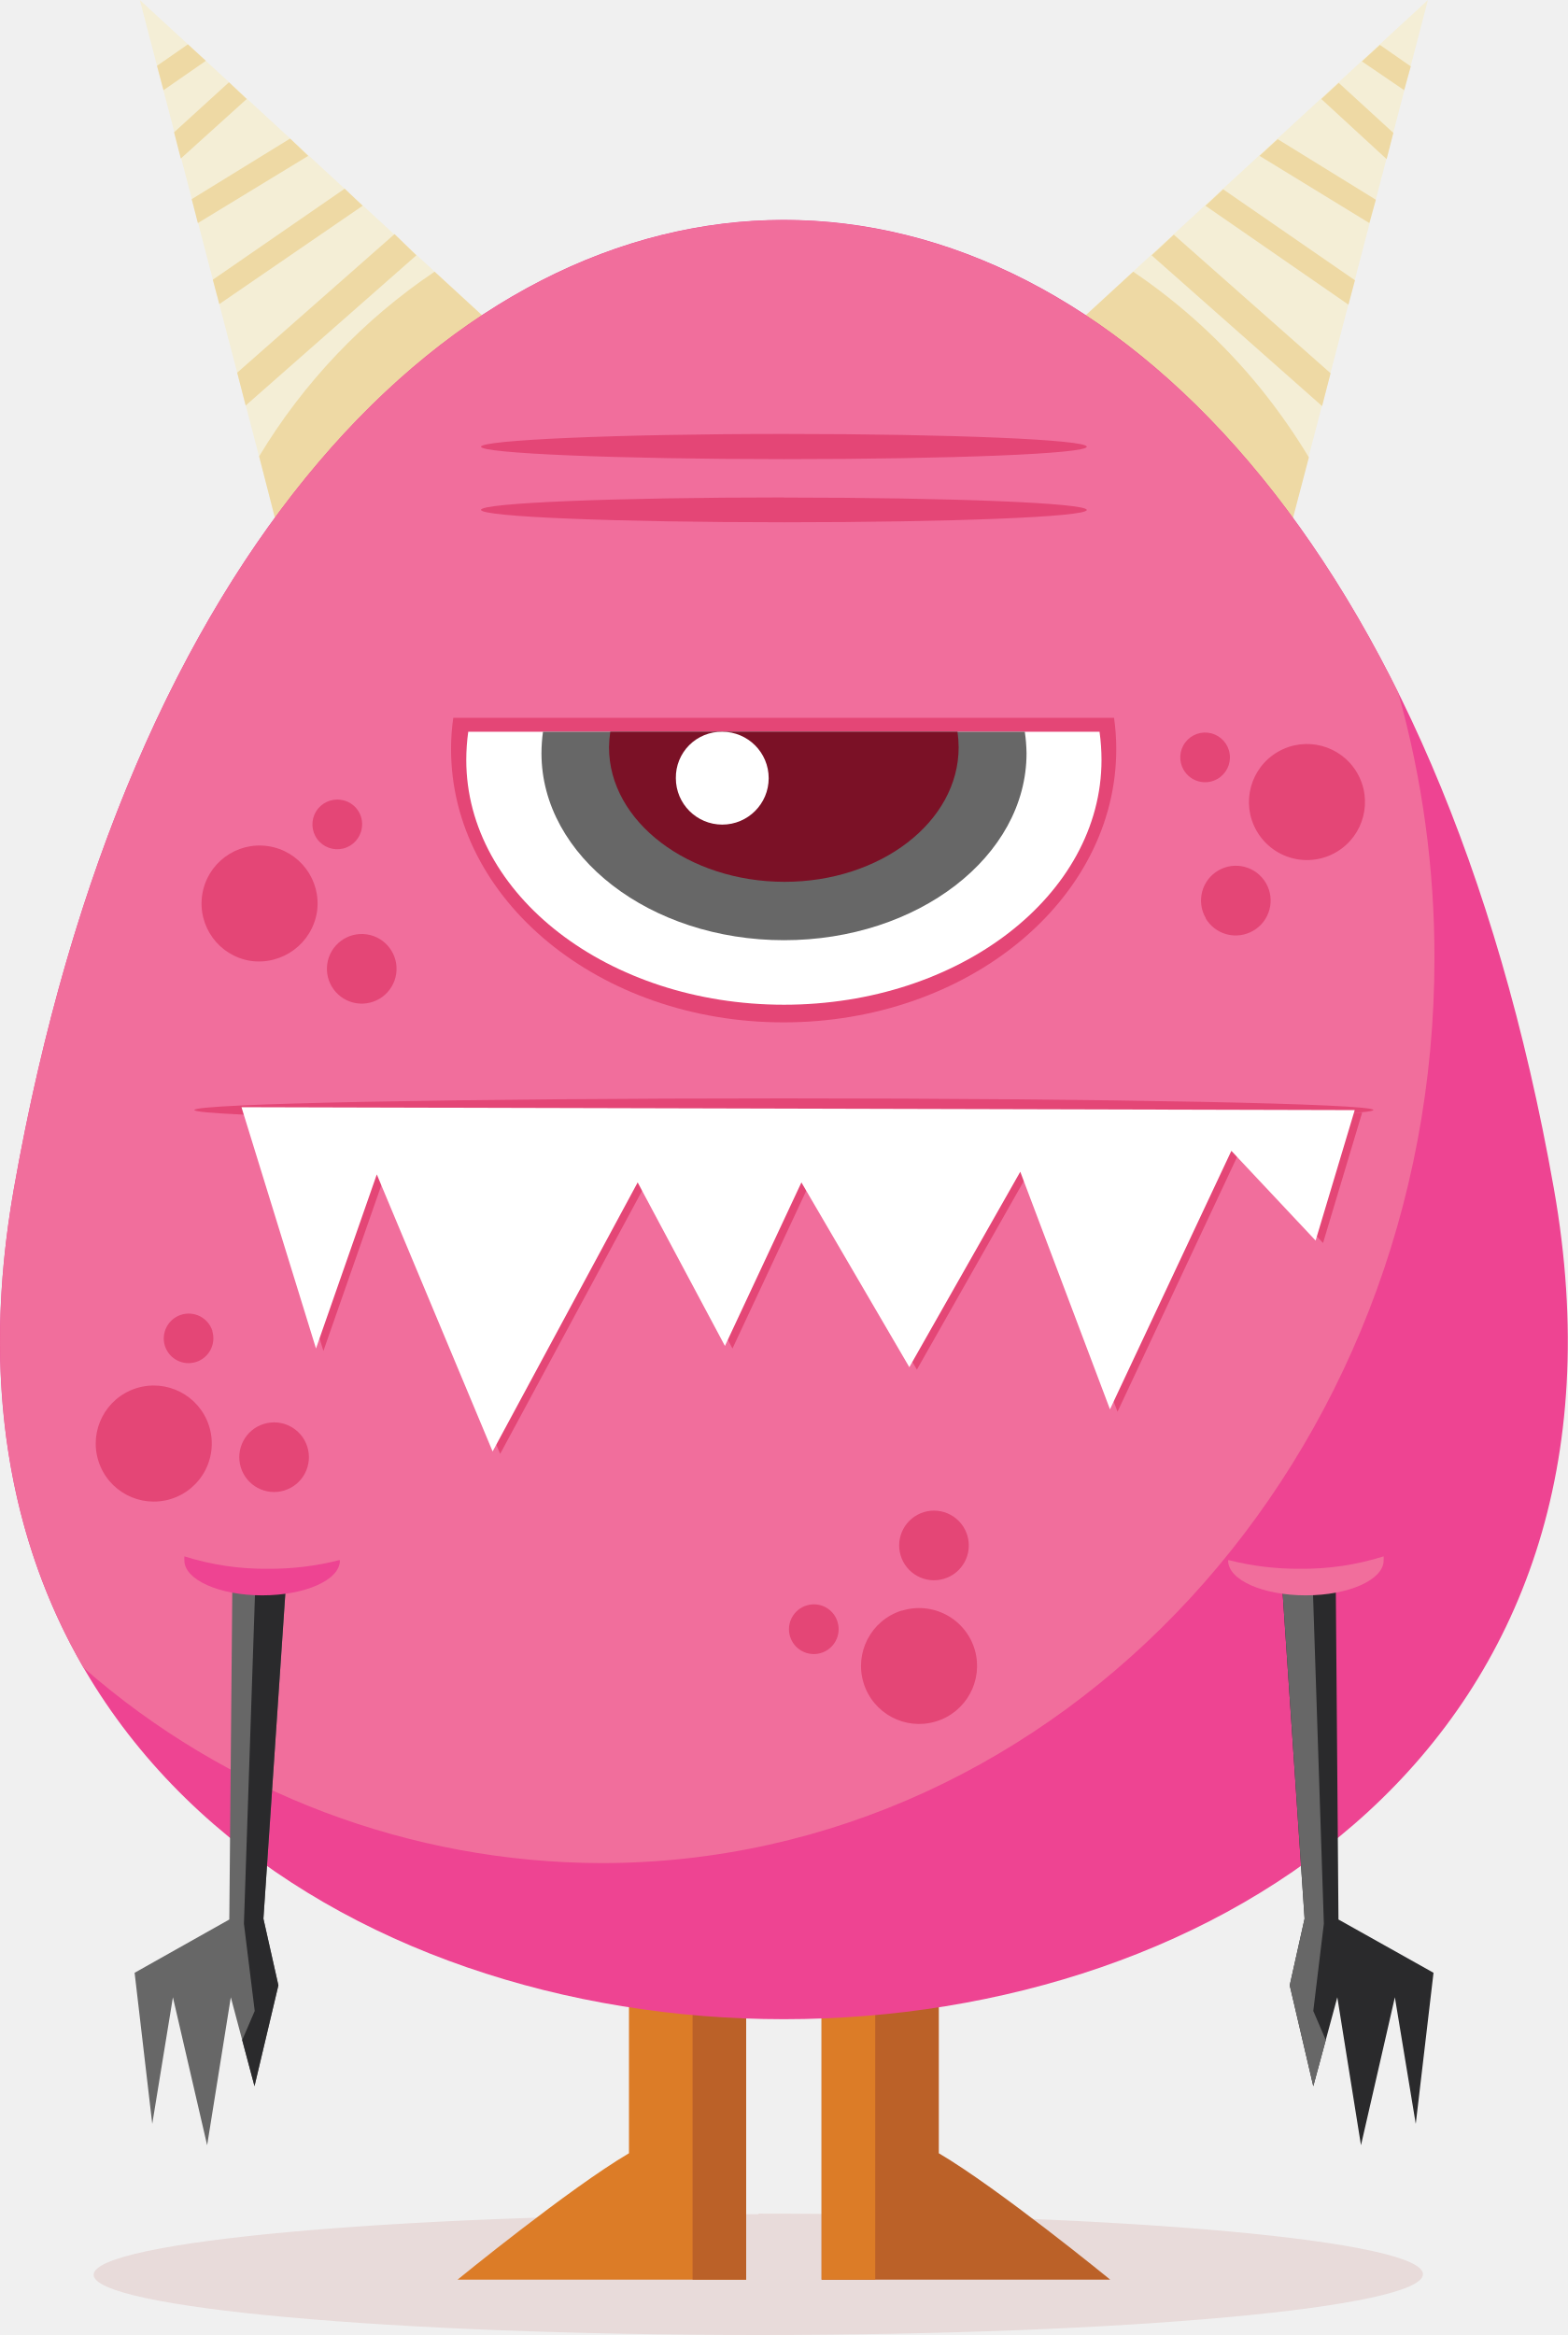
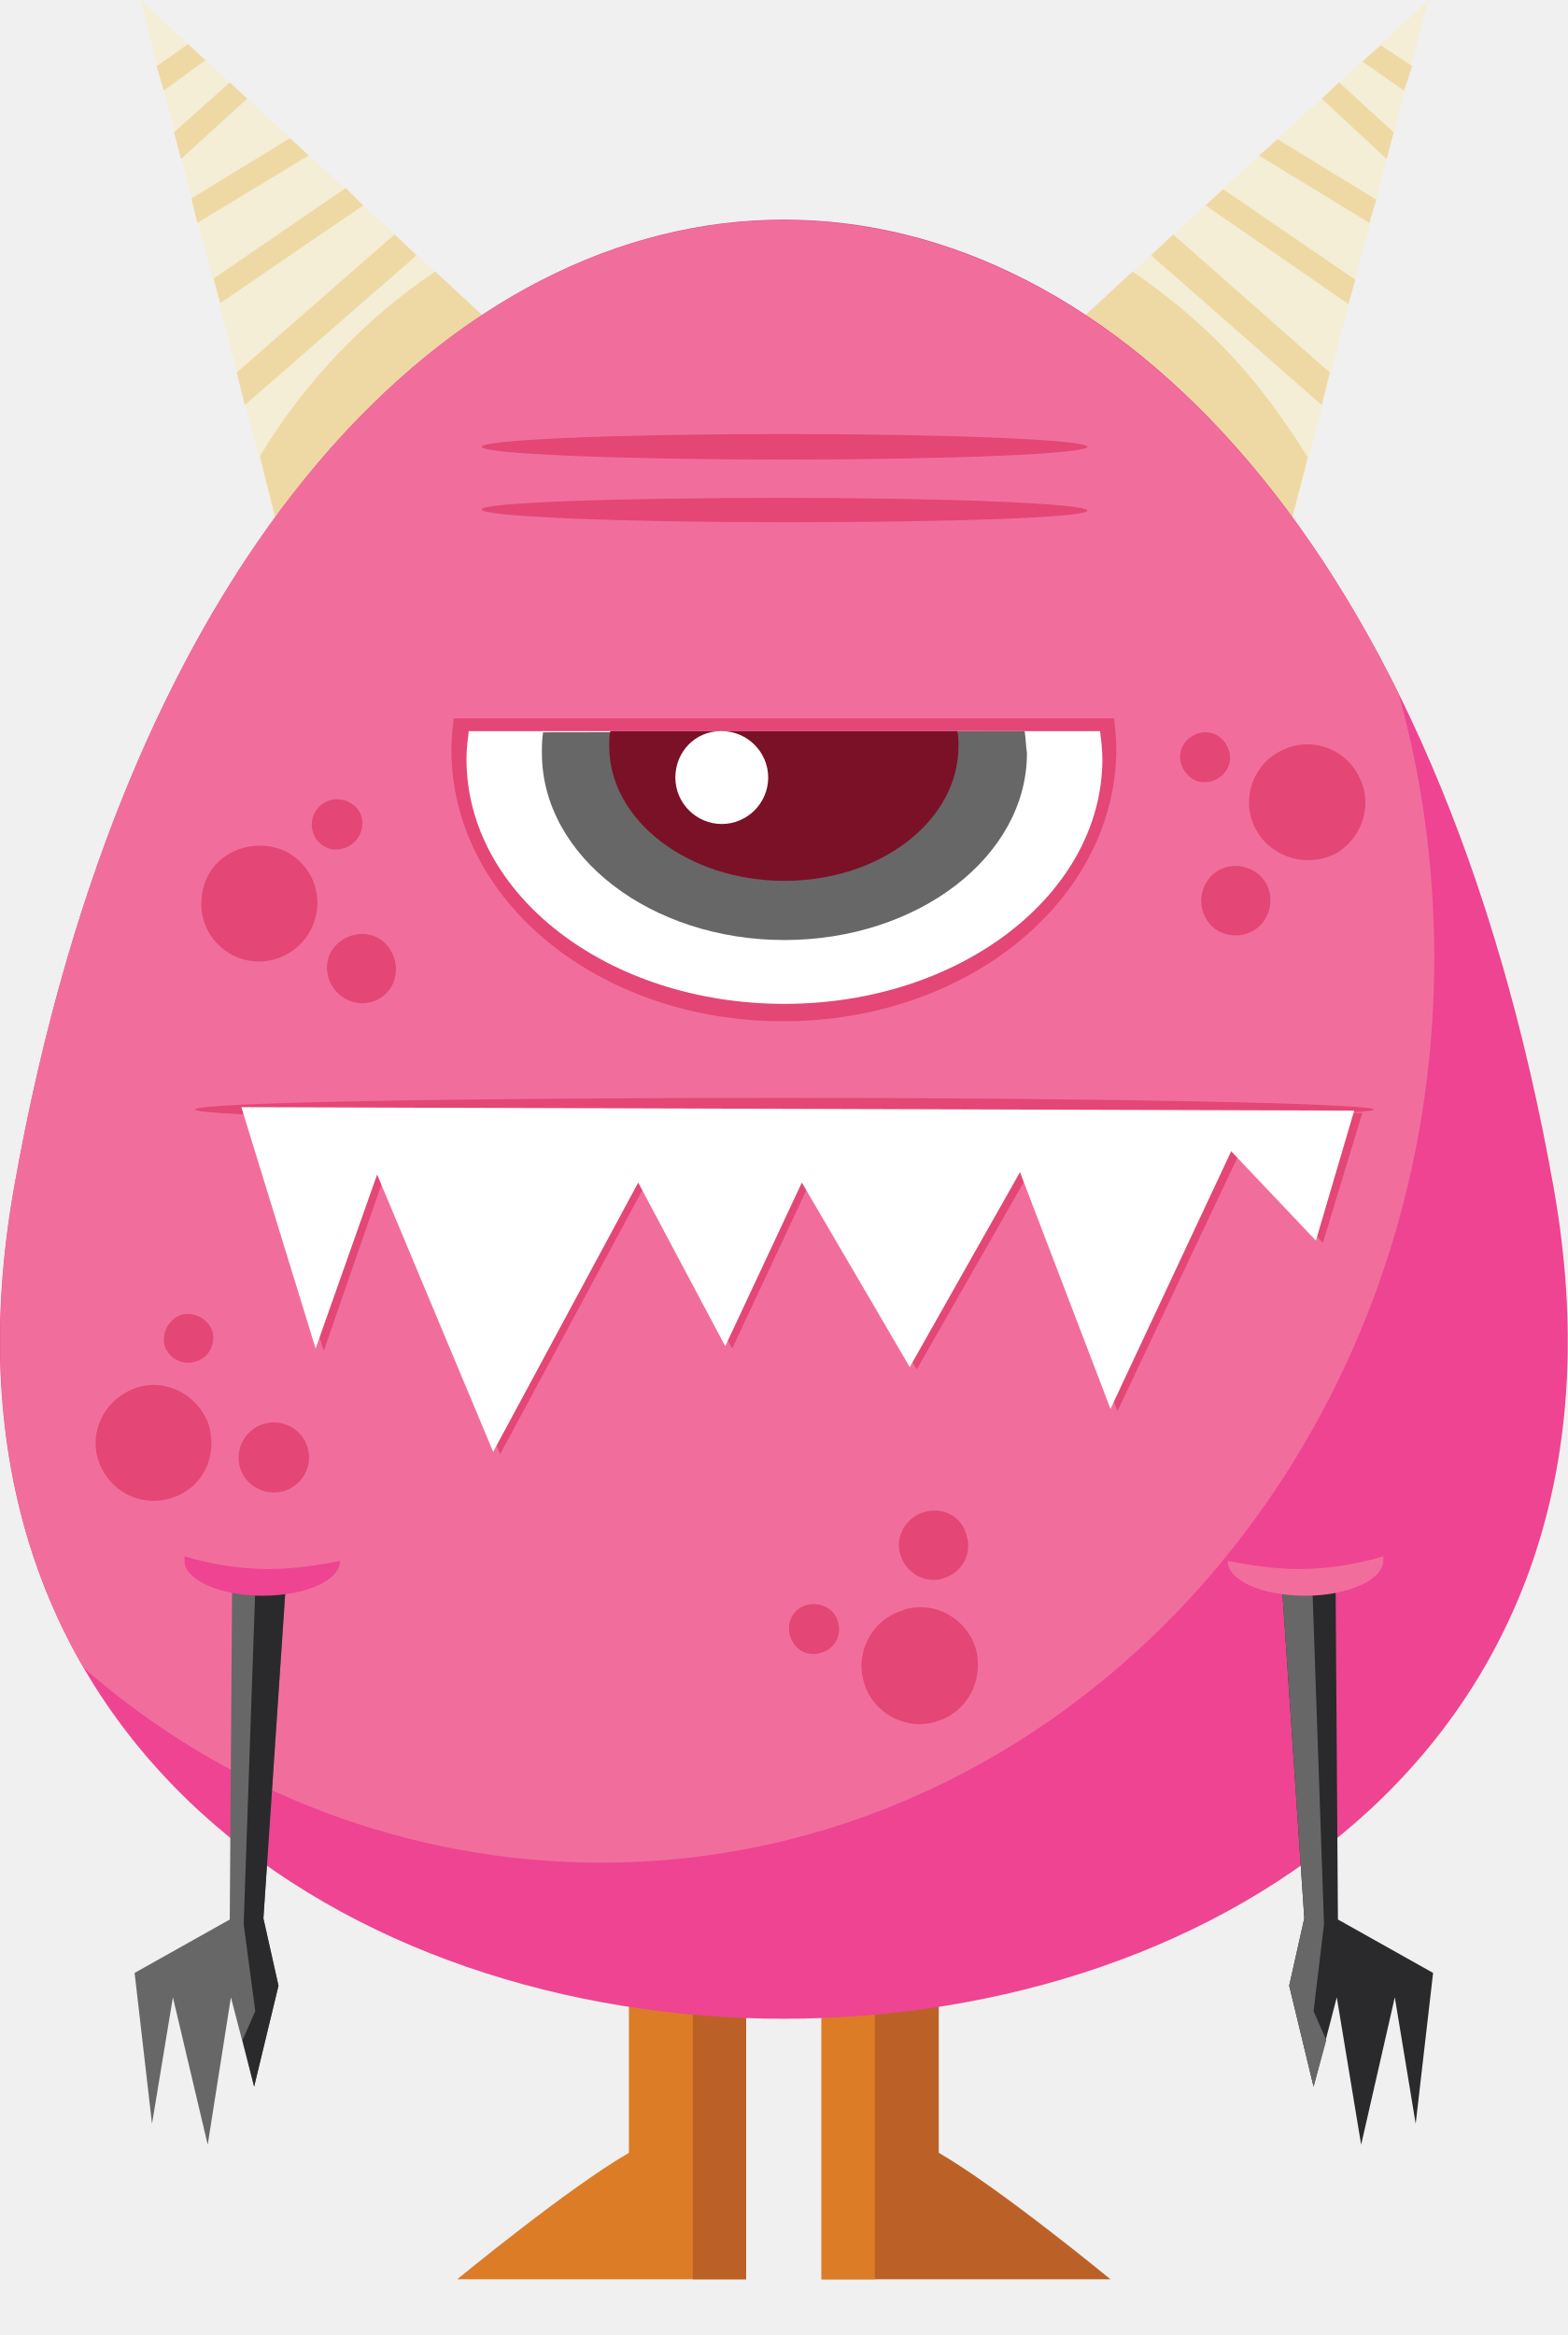
- <svg xmlns="http://www.w3.org/2000/svg" viewBox="0 0 135.1 201.19">
-   <defs>
-     <style>.cls-1{fill:#e8dbda;}.cls-1,.cls-10,.cls-11,.cls-12,.cls-2,.cls-3,.cls-4,.cls-5,.cls-6,.cls-7,.cls-8,.cls-9{fill-rule:evenodd;}.cls-2{fill:#dc7c27;}.cls-3{fill:#bb6128;}.cls-4{fill:#f4eed6;}.cls-5{fill:#eed9a4;}.cls-6{fill:#ee4492;}.cls-7{fill:#f16e9c;}.cls-8{fill:#e44676;}.cls-9{fill:#fff;}.cls-10{fill:#676767;}.cls-11{fill:#7b1126;}.cls-12{fill:#2a2a2c;}</style>
-   </defs>
-   <g id="Layer_2" data-name="Layer 2">
+ <svg xmlns="http://www.w3.org/2000/svg" version="1.1" id="Layer_1" x="0px" y="0px" viewBox="0 0 135.1 201.2" style="enable-background:new 0 0 135.1 201.2;" xml:space="preserve">
+   <style type="text/css">
+ 	.st0{display:none;fill:#E8DBDA;}
+ 	.st1{fill:#DC7C27;}
+ 	.st2{fill:#BB6128;}
+ 	.st3{fill:#F4EED6;}
+ 	.st4{fill:#EED9A4;}
+ 	.st5{fill:#EE4492;}
+ 	.st6{fill:#F16E9C;}
+ 	.st7{fill:#E44676;}
+ 	.st8{fill:#FFFFFF;}
+ 	.st9{fill:#676767;}
+ 	.st10{fill:#7B1126;}
+ 	.st11{fill:#2A2A2C;}
+ </style>
+   <g id="Layer_2_1_">
    <g id="OBJECTS">
-       <path class="cls-1" d="M65.35,190.73c31.63,0,57.27,2.34,57.27,5.22S97,201.19,65.35,201.19,8.07,198.85,8.07,196s25.65-5.22,57.28-5.22Z" />
-       <path class="cls-2" d="M54.2,168.8H64.3v27.62H39.43s9.62-7.86,14.77-10.89Z" />
-       <polygon class="cls-3" points="59.68 168.8 64.3 168.8 64.3 189.03 64.3 192.12 64.3 196.42 59.68 196.42 59.68 168.8" />
-       <path class="cls-3" d="M80.9,168.8H70.8v27.62H95.67s-9.62-7.86-14.77-10.89Z" />
-       <polygon class="cls-2" points="75.42 168.8 70.8 168.8 70.8 189.03 70.8 192.12 70.8 196.42 75.42 196.42 75.42 168.8" />
-       <polygon class="cls-4" points="38.76 41.28 49.28 34.3 12.05 0 25.04 49.72 38.76 41.28" />
-       <path class="cls-5" d="M38.76,41.28l10.53-7L37.45,23.41A50.68,50.68,0,0,0,22.33,39.32L25,49.72Z" />
-       <path class="cls-5" d="M35.88,22,34,20.17,20.44,32.11l.73,2.83Zm-4.63-4.27L29.7,16.26,18.34,24.1l.56,2.1Zm-4.69-4.3L25,11.94l-8.48,5.22.53,2.06Zm-5.3-4.9L19.73,7.09,15,11.4l.58,2.26ZM17.74,5.24,16.19,3.82,13.53,5.67l.56,2.1Z" />
-       <polygon class="cls-4" points="96.34 41.28 85.81 34.3 123.05 0 110.06 49.72 96.34 41.28" />
-       <path class="cls-5" d="M96.34,41.28l-10.53-7L97.65,23.41a50.74,50.74,0,0,1,10.93,10,53.63,53.63,0,0,1,4.21,6l-2.73,10.4Z" />
-       <path class="cls-5" d="M99.24,22l1.91-1.78,13.51,11.94-.73,2.83Zm4.64-4.27,1.52-1.42,11.36,7.84-.56,2.1Zm4.66-4.3,1.56-1.44,8.46,5.22L118,19.22Zm5.32-4.9,1.5-1.39,4.71,4.31-.58,2.26Zm3.5-3.24,1.55-1.42,2.66,1.85L121,7.77Z" />
-       <path class="cls-6" d="M1.2,102.4c-16.86,95.44,149.58,95.44,132.7,0C114.23-8.87,20.87-8.87,1.2,102.4Z" />
-       <path class="cls-7" d="M1.2,102.4c-2.94,16.68-.28,30.45,6,41.3A68,68,0,0,0,51.8,160.53c39.66,0,71.81-34.92,71.81-77.95a84.41,84.41,0,0,0-3.13-22.92C87.73-6.31,17.91,7.92,1.2,102.4Z" />
-       <path class="cls-8" d="M96,61.85a18.49,18.49,0,0,1,.19,2.71c0,13-12.84,23.53-28.67,23.53S38.87,77.55,38.87,64.56a18.49,18.49,0,0,1,.19-2.71Z" />
-       <path class="cls-9" d="M94.75,63.05a17.82,17.82,0,0,1,.17,2.43c0,11.64-12.24,21.09-27.36,21.09S40.18,77.12,40.18,65.48a17.82,17.82,0,0,1,.17-2.43Z" />
-       <path class="cls-10" d="M88.31,63.05a14.27,14.27,0,0,1,.15,1.85c0,8.89-9.37,16.11-20.9,16.11s-20.9-7.22-20.9-16.11a14.26,14.26,0,0,1,.13-1.85Z" />
-       <path class="cls-11" d="M82.51,63.05a9.71,9.71,0,0,1,.1,1.34c0,6.42-6.74,11.59-15,11.59S52.48,70.81,52.48,64.39a9.69,9.69,0,0,1,.11-1.34Z" />
-       <path class="cls-9" d="M62.24,63.05a4,4,0,1,1-4,4,3.94,3.94,0,0,1,4-4Z" />
-       <path class="cls-8" d="M67.56,94.64c28.05,0,50.79.46,50.79,1s-22.74,1-50.79,1-50.81-.45-50.81-1,22.74-1,50.81-1Z" />
-       <polygon class="cls-8" points="21.45 95.61 27.87 116.4 33.11 101.41 43.1 125.27 55.6 102.1 63.12 116.19 69.71 102.1 79.01 118.01 88.56 101.17 96.3 121.64 106.75 99.37 114.01 107.1 117.38 95.87 21.45 95.61" />
-       <polygon class="cls-9" points="20.81 95.4 27.23 116.19 32.47 101.19 42.45 125.06 54.95 101.88 62.47 115.97 69.06 101.88 78.36 117.8 87.92 100.96 95.65 121.43 106.11 99.16 113.37 106.89 116.74 95.65 20.81 95.4" />
-       <path class="cls-8" d="M67.56,37.39c14.41,0,26.09.49,26.09,1.1S82,39.56,67.56,39.56s-26.11-.5-26.11-1.07,11.68-1.1,26.11-1.1Z" />
-       <path class="cls-8" d="M67.56,42.87c14.41,0,26.09.47,26.09,1.07S82,45,67.56,45s-26.11-.47-26.11-1.07,11.68-1.07,26.11-1.07Z" />
-       <polygon class="cls-10" points="20.02 136.78 19.76 165.39 11.6 169.98 13.12 183 14.9 172.09 17.85 184.84 19.89 172.09 21.93 179.75 23.99 171.06 22.7 165.32 24.61 136.97 20.02 136.78" />
-       <polygon class="cls-12" points="20.87 175.78 21.93 179.75 23.99 171.06 22.7 165.32 24.61 136.97 21.99 136.87 21.02 165.75 21.95 173.27 20.87 175.78" />
-       <path class="cls-6" d="M29.29,134.46v0c0,1.68-3,3-6.7,3s-6.7-1.35-6.7-3a2.09,2.09,0,0,1,0-.36,23.07,23.07,0,0,0,7.24,1.07,24.06,24.06,0,0,0,6.12-.75Z" />
-       <polygon class="cls-12" points="115.11 136.78 115.34 165.39 123.53 169.98 122 183 120.2 172.09 117.28 184.84 115.24 172.09 113.17 179.75 111.14 171.06 112.42 165.32 110.51 136.97 115.11 136.78" />
-       <polygon class="cls-10" points="114.25 175.78 113.17 179.75 111.14 171.06 112.42 165.32 110.51 136.97 113.13 136.87 114.08 165.75 113.17 173.27 114.25 175.78" />
-       <path class="cls-7" d="M105.83,134.46v0c0,1.68,3,3,6.7,3s6.7-1.35,6.7-3a2.09,2.09,0,0,0,0-.36,23.07,23.07,0,0,1-7.24,1.07,24.12,24.12,0,0,1-6.12-.75Z" />
-       <path class="cls-8" d="M18,122.82a5,5,0,1,0-3.28,6.34A5,5,0,0,0,18,122.82Z" />
-       <path class="cls-8" d="M26.48,124.65a3,3,0,1,0-2,3.78,3,3,0,0,0,2-3.78Z" />
-       <path class="cls-8" d="M18.3,114.66A2.14,2.14,0,1,0,14.22,116a2.14,2.14,0,0,0,4.08-1.29Z" />
-       <path class="cls-8" d="M77.67,138.78A5,5,0,1,0,84,142.15a5,5,0,0,0-6.28-3.37Z" />
-       <path class="cls-8" d="M79.61,130.29a3,3,0,1,0,3.76,2.05,3,3,0,0,0-3.76-2.05Z" />
-       <path class="cls-8" d="M69.51,138.33a2.14,2.14,0,1,0,2.67,1.44,2.12,2.12,0,0,0-2.67-1.44Z" />
-       <path class="cls-8" d="M27.32,78.54a5,5,0,1,0-5.74,4.25,5.07,5.07,0,0,0,5.74-4.25Z" />
-       <path class="cls-8" d="M34.14,83.91a3,3,0,1,0-3.43,2.53,3,3,0,0,0,3.43-2.53Z" />
-       <path class="cls-8" d="M31.18,71.34a2.11,2.11,0,0,0-1.78-2.42,2.14,2.14,0,1,0,1.78,2.42Z" />
-       <path class="cls-8" d="M108.28,71.58a5,5,0,1,1,6.89,1.83,5,5,0,0,1-6.89-1.83Z" />
-       <path class="cls-8" d="M103.9,79.1A3,3,0,1,1,108,80.19a3,3,0,0,1-4.12-1.09Z" />
-       <path class="cls-8" d="M102,66.34a2.14,2.14,0,1,1,2.92.77,2.14,2.14,0,0,1-2.92-.77Z" />
+       <path class="st0" d="M65.3,190.7c31.6,0,57.3,2.3,57.3,5.2s-25.6,5.2-57.3,5.2S8.1,198.9,8.1,196S33.7,190.8,65.3,190.7    L65.3,190.7z" />
+       <path class="st1" d="M54.2,168.8h10.1v27.6H39.4c0,0,9.6-7.9,14.8-10.9V168.8z" />
+       <polygon class="st2" points="59.7,168.8 64.3,168.8 64.3,189 64.3,192.1 64.3,196.4 59.7,196.4   " />
+       <path class="st2" d="M80.9,168.8H70.8v27.6h24.9c0,0-9.6-7.9-14.8-10.9L80.9,168.8z" />
+       <polygon class="st1" points="75.4,168.8 70.8,168.8 70.8,189 70.8,192.1 70.8,196.4 75.4,196.4   " />
+       <polygon class="st3" points="38.8,41.3 49.3,34.3 12.1,0 25,49.7   " />
+       <path class="st4" d="M38.8,41.3l10.5-7L37.5,23.4c-6.1,4.1-11.3,9.6-15.1,15.9L25,49.7L38.8,41.3z" />
+       <path class="st4" d="M35.9,22L34,20.2L20.4,32.1l0.7,2.8L35.9,22z M31.3,17.7l-1.5-1.5l-11.4,7.8l0.6,2.1L31.3,17.7z M26.6,13.4    L25,11.9l-8.5,5.2l0.5,2.1L26.6,13.4z M21.3,8.5l-1.5-1.4L15,11.4l0.6,2.3L21.3,8.5z M17.7,5.2l-1.5-1.4l-2.7,1.9l0.6,2.1    L17.7,5.2z" />
+       <polygon class="st3" points="96.3,41.3 85.8,34.3 123.1,0 110.1,49.7   " />
+       <path class="st4" d="M96.3,41.3l-10.5-7l11.8-10.9c4.1,2.8,7.8,6.1,10.9,10c1.5,1.9,2.9,3.9,4.2,6l-2.7,10.4L96.3,41.3z" />
+       <path class="st4" d="M99.2,22l1.9-1.8l13.5,11.9l-0.7,2.8L99.2,22z M103.9,17.7l1.5-1.4l11.4,7.8l-0.6,2.1L103.9,17.7z     M108.5,13.4l1.6-1.4l8.5,5.2l-0.6,2L108.5,13.4z M113.9,8.5l1.5-1.4l4.7,4.3l-0.6,2.3L113.9,8.5z M117.4,5.3l1.6-1.4l2.7,1.8    L121,7.8L117.4,5.3z" />
+       <path class="st5" d="M1.2,102.4c-16.9,95.4,149.6,95.4,132.7,0C114.2-8.9,20.9-8.9,1.2,102.4z" />
+       <path class="st6" d="M1.2,102.4c-2.9,16.7-0.3,30.5,6,41.3c12.3,10.8,28.2,16.8,44.6,16.8c39.7,0,71.8-34.9,71.8-77.9    c0-7.7-1-15.5-3.1-22.9C87.7-6.3,17.9,7.9,1.2,102.4z" />
+       <path class="st7" d="M96,61.8c0.1,0.9,0.2,1.8,0.2,2.7c0,13-12.8,23.5-28.7,23.5S38.9,77.6,38.9,64.6c0-0.9,0.1-1.8,0.2-2.7H96z" />
+       <path class="st8" d="M94.8,63c0.1,0.8,0.2,1.6,0.2,2.4c0,11.6-12.2,21.1-27.4,21.1s-27.4-9.4-27.4-21.1c0-0.8,0.1-1.6,0.2-2.4    L94.8,63z" />
+       <path class="st9" d="M88.3,63c0.1,0.6,0.1,1.2,0.2,1.9c0,8.9-9.4,16.1-20.9,16.1s-20.9-7.2-20.9-16.1c0-0.6,0-1.2,0.1-1.8L88.3,63    z" />
+       <path class="st10" d="M82.5,63c0.1,0.4,0.1,0.9,0.1,1.3c0,6.4-6.7,11.6-15,11.6s-15.1-5.2-15.1-11.6c0-0.4,0-0.9,0.1-1.3H82.5z" />
+       <path class="st8" d="M62.2,63c2.2,0,4,1.8,4,4c0,2.2-1.8,4-4,4c-2.2,0-4-1.8-4-4c0-2.2,1.7-4,3.9-4C62.2,63,62.2,63,62.2,63z" />
+       <path class="st7" d="M67.6,94.6c28.1,0,50.8,0.5,50.8,1s-22.7,1-50.8,1s-50.8-0.4-50.8-1S39.5,94.6,67.6,94.6z" />
+       <polygon class="st7" points="21.5,95.6 27.9,116.4 33.1,101.4 43.1,125.3 55.6,102.1 63.1,116.2 69.7,102.1 79,118 88.6,101.2     96.3,121.6 106.8,99.4 114,107.1 117.4,95.9   " />
+       <polygon class="st8" points="20.8,95.4 27.2,116.2 32.5,101.2 42.5,125.1 55,101.9 62.5,116 69.1,101.9 78.4,117.8 87.9,101     95.7,121.4 106.1,99.2 113.4,106.9 116.7,95.7   " />
+       <path class="st7" d="M67.6,37.4c14.4,0,26.1,0.5,26.1,1.1S82,39.6,67.6,39.6s-26.1-0.5-26.1-1.1S53.1,37.4,67.6,37.4z" />
+       <path class="st7" d="M67.6,42.9c14.4,0,26.1,0.5,26.1,1.1S82,45,67.6,45s-26.1-0.5-26.1-1.1S53.1,42.9,67.6,42.9L67.6,42.9z" />
+       <polygon class="st9" points="20,136.8 19.8,165.4 11.6,170 13.1,183 14.9,172.1 17.9,184.8 19.9,172.1 21.9,179.8 24,171.1     22.7,165.3 24.6,137   " />
+       <polygon class="st11" points="20.9,175.8 21.9,179.8 24,171.1 22.7,165.3 24.6,137 22,136.9 21,165.8 22,173.3   " />
+       <path class="st5" d="M29.3,134.5L29.3,134.5c0,1.7-3,3-6.7,3s-6.7-1.4-6.7-3c0-0.1,0-0.2,0-0.4c2.3,0.7,4.8,1.1,7.2,1.1    C25.2,135.2,27.3,134.9,29.3,134.5L29.3,134.5z" />
+       <polygon class="st11" points="115.1,136.8 115.3,165.4 123.5,170 122,183 120.2,172.1 117.3,184.8 115.2,172.1 113.2,179.8     111.1,171.1 112.4,165.3 110.5,137   " />
+       <polygon class="st9" points="114.3,175.8 113.2,179.8 111.1,171.1 112.4,165.3 110.5,137 113.1,136.9 114.1,165.8 113.2,173.3       " />
+       <path class="st6" d="M105.8,134.5L105.8,134.5c0,1.7,3,3,6.7,3s6.7-1.4,6.7-3c0-0.1,0-0.2,0-0.4c-2.3,0.7-4.8,1.1-7.2,1.1    C109.9,135.2,107.9,134.9,105.8,134.5L105.8,134.5z" />
+       <path class="st7" d="M18,122.8c-0.9-2.6-3.7-4.1-6.3-3.2s-4.1,3.7-3.2,6.3c0.9,2.6,3.6,4,6.2,3.2C17.4,128.3,18.8,125.6,18,122.8    C18,122.9,18,122.9,18,122.8z" />
+       <path class="st7" d="M26.5,124.7c-0.5-1.6-2.2-2.5-3.8-2c-1.6,0.5-2.5,2.2-2,3.8c0.5,1.6,2.2,2.4,3.7,2    C26.1,128,27,126.3,26.5,124.7C26.5,124.7,26.5,124.7,26.5,124.7z" />
+       <path class="st7" d="M18.3,114.7c-0.4-1.1-1.6-1.7-2.7-1.4c-1.1,0.4-1.7,1.6-1.4,2.7l0,0c0.4,1.1,1.6,1.7,2.7,1.3    C18,117,18.6,115.8,18.3,114.7L18.3,114.7z" />
+       <path class="st7" d="M77.7,138.8c-2.6,0.8-4.1,3.7-3.2,6.3c0.8,2.6,3.7,4.1,6.3,3.2c2.6-0.8,4-3.6,3.3-6.2    c-0.8-2.7-3.6-4.2-6.2-3.4C77.8,138.8,77.7,138.8,77.7,138.8L77.7,138.8z" />
+       <path class="st7" d="M79.6,130.3c-1.6,0.5-2.5,2.2-2,3.7c0.5,1.6,2.2,2.5,3.7,2c1.6-0.5,2.5-2.1,2-3.7    C82.9,130.7,81.3,129.8,79.6,130.3C79.6,130.3,79.6,130.3,79.6,130.3z" />
+       <path class="st7" d="M69.5,138.3c-1.1,0.3-1.8,1.5-1.4,2.7s1.5,1.8,2.7,1.4c1.1-0.3,1.8-1.5,1.4-2.7    C71.9,138.6,70.7,138,69.5,138.3C69.5,138.3,69.5,138.3,69.5,138.3z" />
+       <path class="st7" d="M27.3,78.5c0.4-2.7-1.5-5.3-4.3-5.6s-5.3,1.5-5.6,4.3c-0.4,2.7,1.5,5.2,4.2,5.6    C24.3,83.2,26.9,81.3,27.3,78.5z" />
+       <path class="st7" d="M34.1,83.9c0.2-1.6-0.9-3.2-2.5-3.4s-3.2,0.9-3.4,2.5c-0.2,1.6,0.9,3.1,2.5,3.4    C32.3,86.7,33.9,85.6,34.1,83.9C34.1,83.9,34.1,83.9,34.1,83.9z" />
+       <path class="st7" d="M31.2,71.3c0.2-1.2-0.6-2.2-1.8-2.4c0,0,0,0,0,0c-1.2-0.2-2.3,0.6-2.5,1.8c-0.2,1.2,0.6,2.3,1.8,2.5    C29.9,73.3,31,72.5,31.2,71.3C31.2,71.4,31.2,71.4,31.2,71.3z" />
+       <path class="st7" d="M108.3,71.6c-1.4-2.4-0.5-5.5,1.9-6.8c2.4-1.4,5.5-0.5,6.8,1.9c1.4,2.4,0.5,5.4-1.8,6.8    C112.8,74.8,109.7,74,108.3,71.6C108.3,71.6,108.3,71.6,108.3,71.6z" />
+       <path class="st7" d="M103.9,79.1c-0.8-1.4-0.3-3.3,1.1-4.1s3.3-0.3,4.1,1.1s0.3,3.3-1.1,4.1c0,0,0,0,0,0    C106.6,81,104.7,80.6,103.9,79.1C103.9,79.1,103.9,79.1,103.9,79.1L103.9,79.1z" />
+       <path class="st7" d="M102,66.3c-0.6-1-0.3-2.3,0.8-2.9c1-0.6,2.3-0.3,2.9,0.8c0.6,1,0.3,2.3-0.8,2.9c0,0,0,0,0,0    C103.9,67.7,102.6,67.4,102,66.3z" />
    </g>
  </g>
</svg>
